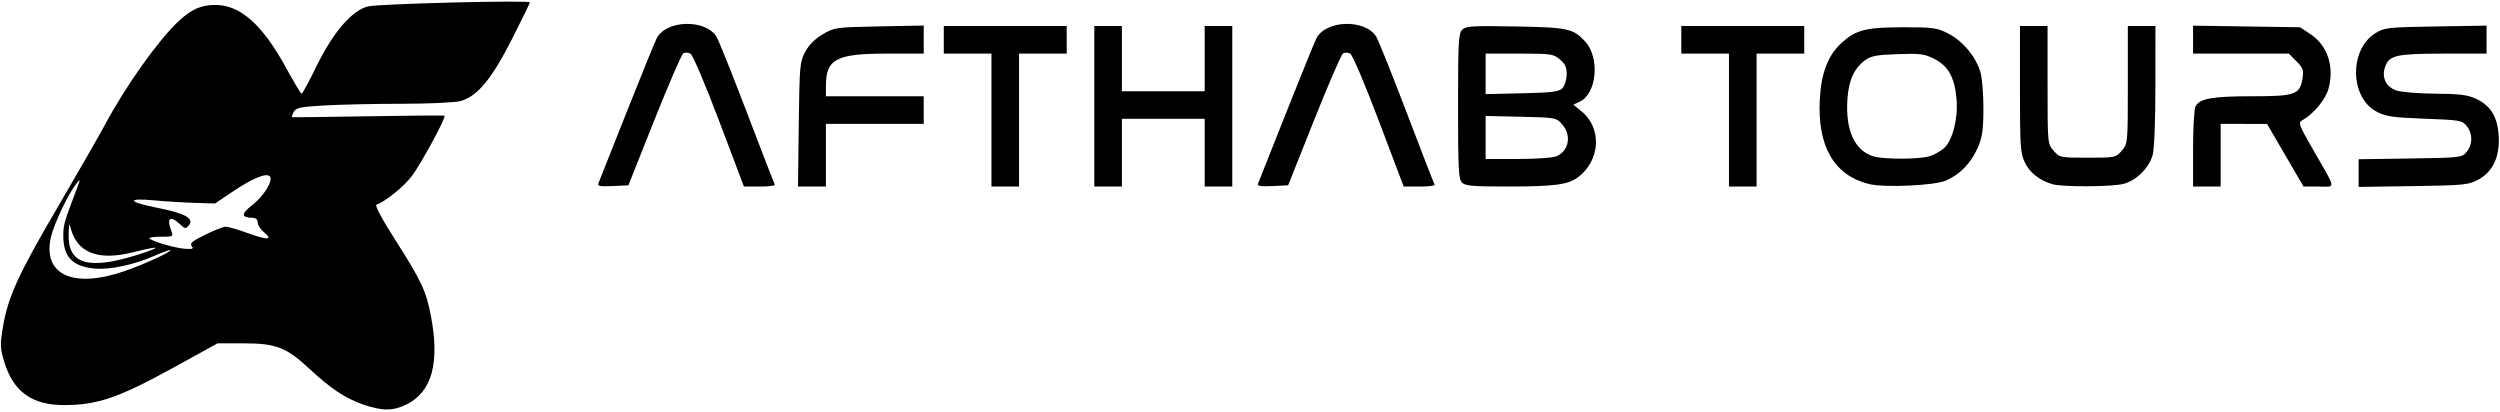
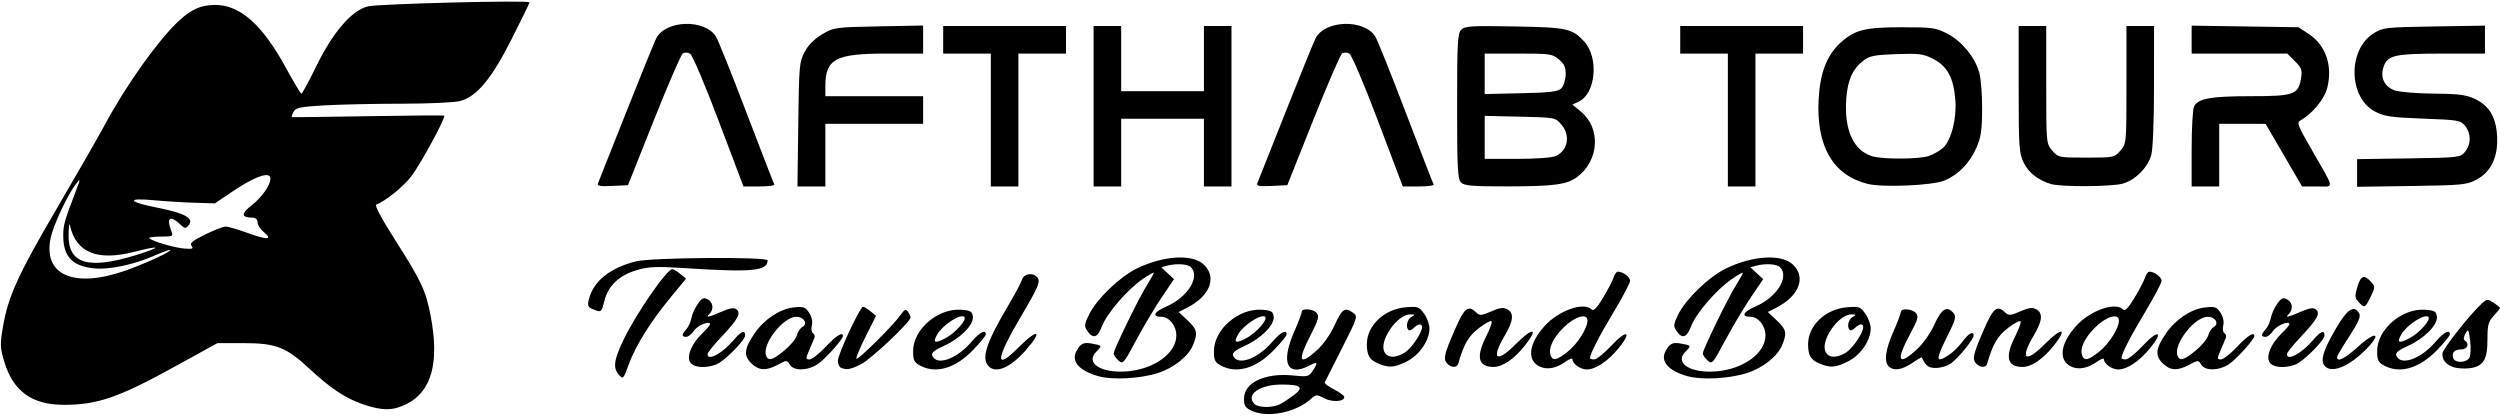
- <svg xmlns="http://www.w3.org/2000/svg" viewBox="38.77 111.63 996.59 163.92">
-   <path fill-rule="evenodd" d="M183.58 272.90C176.50 270.46 170.69 266.61 162.18 258.70C152.93 250.10 148.83 248.51 136.00 248.50L125.50 248.50L108.00 258.13C86.04 270.21 77.58 273.11 64.29 273.11C51.49 273.11 44.05 267.73 40.46 255.87C38.83 250.47 38.77 249.04 39.91 242.17C41.94 230.03 45.94 221.22 61.60 194.50C69.65 180.75 78.30 165.68 80.81 161.00C89.00 145.74 101.89 127.64 109.88 120.16C115.05 115.32 118.84 113.63 124.55 113.60C134.55 113.55 143.47 121.49 152.97 138.95C155.98 144.48 158.70 149.00 159.01 149.00C159.32 149.00 162.03 143.98 165.04 137.84C171.61 124.42 179.11 115.74 185.50 114.18C189.79 113.13 250.00 111.63 250.00 112.57C250.00 112.88 246.76 119.51 242.81 127.31C234.77 143.15 229.03 150.07 222.38 151.91C220.22 152.51 209.83 152.99 199.00 153.00C188.28 153.00 174.42 153.30 168.20 153.66C158.45 154.22 156.76 154.58 155.87 156.24C155.30 157.30 154.99 158.25 155.17 158.34C155.35 158.43 169.00 158.26 185.50 157.98C202.00 157.69 215.71 157.60 215.96 157.77C216.73 158.30 206.78 176.68 202.97 181.78C199.87 185.94 192.29 192.07 188.84 193.22C188.09 193.47 190.98 198.88 196.38 207.34C206.79 223.65 208.63 227.59 210.55 237.59C214.10 256.17 210.98 267.73 201.03 272.75C195.57 275.51 191.28 275.55 183.58 272.90ZM88.50 219.68C96.26 216.99 107.28 211.94 106.69 211.35C106.48 211.15 103.71 212.12 100.53 213.53C92.25 217.19 82.41 219.29 76.34 218.68C67.58 217.80 64.00 214.00 64.00 205.58C64.00 201.40 64.41 199.96 68.96 188.00C70.98 182.70 70.98 182.59 69.08 185.00C65.89 189.05 60.19 201.12 59.04 206.28C55.72 221.21 67.98 226.79 88.50 219.68ZM93.34 213.29C97.66 211.95 100.99 210.66 100.76 210.43C100.52 210.19 96.77 210.92 92.42 212.05C77.58 215.89 69.07 212.41 66.67 201.50C66.43 200.40 66.18 202.04 66.12 205.14C65.87 216.91 73.93 219.33 93.34 213.29ZM115.19 209.73C114.31 208.67 115.41 207.73 120.56 205.20C124.12 203.44 127.82 202.00 128.77 202.00C129.72 201.99 133.77 203.18 137.77 204.64C145.53 207.46 147.79 207.27 143.90 204.12C142.59 203.06 141.51 201.36 141.51 200.34C141.50 199.18 140.76 198.49 139.50 198.46C134.87 198.38 134.83 196.88 139.37 193.34C144.10 189.66 147.84 183.44 146.28 181.88C144.87 180.47 139.25 182.80 131.50 188.03L124.50 192.75L116.50 192.51C112.10 192.38 104.79 191.93 100.25 191.51C88.91 190.45 89.69 192.15 101.63 194.50C112.50 196.64 116.29 198.74 114.07 201.42C112.81 202.94 112.53 202.91 110.54 201.03C106.69 197.42 105.10 198.49 106.98 203.43C107.94 205.98 107.91 206.00 102.81 206.00C99.98 206.00 97.97 206.30 98.34 206.68C99.57 207.91 108.43 210.49 112.40 210.79C115.57 211.02 116.09 210.82 115.19 209.73ZM277.28 184.80C277.57 184.09 282.62 171.35 288.51 156.50C294.40 141.65 299.82 128.32 300.56 126.88C304.31 119.61 319.83 119.14 324.34 126.17C325.17 127.45 330.64 141.10 336.51 156.49C342.38 171.89 347.39 184.83 347.65 185.24C347.91 185.66 345.24 186.00 341.73 186.00L335.33 186.00L325.47 159.93C319.86 145.09 314.92 133.49 314.00 133.00C313.12 132.53 311.84 132.48 311.15 132.90C310.47 133.33 305.27 145.33 299.59 159.58L289.27 185.50L283.01 185.80C278.18 186.03 276.87 185.80 277.28 184.80ZM357.19 161.25C357.48 137.82 357.62 136.28 359.75 132.29C361.22 129.55 363.65 127.12 366.75 125.29C371.39 122.57 371.91 122.49 389.25 122.15L407.00 121.81L407.00 127.40L407.00 133.00L392.25 133.00C372.16 133.00 368.05 135.16 368.01 145.75L368.00 150.00L387.50 150.00L407.00 150.00L407.00 155.50L407.00 161.00L387.50 161.00L368.00 161.00L368.00 173.50L368.00 186.00L362.44 186.00L356.87 186.00L357.19 161.25ZM434.00 159.50L434.00 133.00L424.50 133.00L415.00 133.00L415.00 127.50L415.00 122.00L439.50 122.00L464.00 122.00L464.00 127.50L464.00 133.00L454.50 133.00L445.00 133.00L445.00 159.50L445.00 186.00L439.50 186.00L434.00 186.00L434.00 159.50ZM475.00 154.00L475.00 122.00L480.50 122.00L486.00 122.00L486.00 135.00L486.00 148.00L502.50 148.00L519.00 148.00L519.00 135.00L519.00 122.00L524.50 122.00L530.00 122.00L530.00 154.00L530.00 186.00L524.50 186.00L519.00 186.00L519.00 172.50L519.00 159.00L502.50 159.00L486.00 159.00L486.00 172.50L486.00 186.00L480.50 186.00L475.00 186.00L475.00 154.00ZM540.28 184.80C540.57 184.09 545.62 171.35 551.51 156.50C557.40 141.65 562.82 128.32 563.56 126.88C567.31 119.61 582.83 119.14 587.34 126.17C588.17 127.45 593.64 141.10 599.51 156.49C605.38 171.89 610.39 184.83 610.65 185.24C610.91 185.66 608.24 186.00 604.73 186.00L598.33 186.00L588.47 159.93C582.86 145.09 577.92 133.49 577.00 133.00C576.12 132.53 574.84 132.48 574.15 132.90C573.47 133.33 568.27 145.33 562.59 159.58L552.27 185.50L546.01 185.80C541.18 186.03 539.87 185.80 540.28 184.80ZM621.57 184.43C620.22 183.07 620.00 178.90 620.00 154.00C620.00 128.45 620.19 124.95 621.66 123.48C623.12 122.02 625.69 121.87 642.91 122.18C663.83 122.55 665.91 123.00 670.66 128.15C676.65 134.66 675.32 149.08 668.43 152.21L665.96 153.34L669.41 156.18C677.43 162.80 676.67 175.68 667.86 182.25C663.85 185.25 658.64 185.95 640.32 185.98C626.02 186.00 622.88 185.74 621.57 184.43ZM728.00 159.50L728.00 133.00L718.50 133.00L709.00 133.00L709.00 127.50L709.00 122.00L733.50 122.00L758.00 122.00L758.00 127.50L758.00 133.00L748.50 133.00L739.00 133.00L739.00 159.50L739.00 186.00L733.50 186.00L728.00 186.00L728.00 159.50ZM783.72 184.97C769.92 181.50 763.24 170.00 764.20 151.33C764.75 140.70 767.50 133.59 772.99 128.63C778.65 123.51 782.71 122.50 797.53 122.50C809.54 122.50 810.94 122.70 815.52 125.05C821.21 127.98 826.37 134.18 828.21 140.29C828.91 142.61 829.46 149.22 829.43 155.00C829.39 163.64 828.98 166.41 827.12 170.62C824.45 176.68 820.01 181.25 814.50 183.61C809.83 185.62 789.82 186.50 783.72 184.97ZM856.84 185.03C851.70 183.47 847.94 180.50 845.98 176.46C844.17 172.71 844.00 170.23 844.00 147.18L844.00 122.00L849.50 122.00L855.00 122.00L855.00 145.44C855.00 168.79 855.01 168.90 857.41 171.69C859.79 174.46 860.00 174.50 871.00 174.50C882.00 174.50 882.21 174.46 884.59 171.69C886.99 168.90 887.00 168.79 887.00 145.44L887.00 122.00L892.50 122.00L898.00 122.00L897.99 145.75C897.99 159.90 897.55 171.10 896.89 173.45C895.49 178.51 890.51 183.49 885.45 184.89C880.95 186.14 860.85 186.24 856.84 185.03ZM913.00 170.93C913.00 162.65 913.44 155.05 913.98 154.04C915.66 150.90 920.70 150.00 936.54 150.00C953.84 150.00 955.60 149.37 956.65 142.80C957.17 139.59 956.83 138.68 954.20 136.05L951.15 133.00L932.08 133.00L913.00 133.00L913.00 127.43L913.00 121.86L934.33 122.18L955.65 122.50L959.80 125.25C966.60 129.75 969.39 138.14 967.01 146.97C965.85 151.26 961.02 157.09 956.59 159.55C954.83 160.52 955.11 161.29 960.71 171.05C970.33 187.79 970.05 186.00 963.06 186.00L957.04 186.00L949.77 173.52L942.50 161.03L933.25 161.02L924.00 161.00L924.00 173.50L924.00 186.00L918.50 186.00L913.00 186.00L913.00 170.93ZM979.00 180.63L979.00 175.11L999.59 174.81C1019.85 174.50 1020.21 174.46 1022.09 172.14C1024.53 169.12 1024.53 164.88 1022.09 161.86C1020.28 159.62 1019.40 159.47 1005.34 158.95C992.55 158.47 989.90 158.08 986.17 156.14C975.50 150.57 975.17 131.41 985.63 124.90C989.33 122.61 990.39 122.49 1009.75 122.18L1030.00 121.85L1030.00 127.43L1030.00 133.00L1012.75 133.01C993.93 133.03 991.20 133.65 989.57 138.27C988.09 142.48 989.88 146.27 994.02 147.69C995.93 148.35 1002.90 148.92 1009.50 148.97C1018.95 149.03 1022.37 149.44 1025.60 150.91C1031.56 153.61 1034.35 158.07 1034.83 165.66C1035.36 174.05 1032.54 180.13 1026.64 183.28C1022.79 185.34 1020.96 185.52 1000.75 185.82L979.00 186.14L979.00 180.63ZM659.34 173.89C664.22 171.67 665.30 165.62 661.59 161.31C659.19 158.51 659.12 158.50 645.09 158.17L631.00 157.85L631.00 166.42L631.00 175.00L643.95 175.00C651.32 175.00 657.96 174.52 659.34 173.89ZM808.10 173.86C809.97 173.24 812.53 171.79 813.78 170.66C817.10 167.65 819.35 158.93 818.74 151.40C818.04 142.69 815.53 138.03 810.00 135.18C805.99 133.12 804.39 132.90 795.29 133.21C786.85 133.49 784.60 133.91 782.29 135.63C777.86 138.93 775.77 143.48 775.23 150.97C774.34 163.45 778.06 171.70 785.60 173.96C789.87 175.24 804.18 175.17 808.10 173.86ZM661.56 146.87C662.46 145.97 663.24 143.55 663.30 141.49C663.38 138.56 662.80 137.22 660.65 135.37C658.04 133.13 657.15 133.00 644.44 133.00L631.00 133.00L631.00 141.07L631.00 149.15L645.47 148.82C657.21 148.56 660.24 148.19 661.56 146.87Z" />
+ <svg xmlns="http://www.w3.org/2000/svg" viewBox="38.77 111.63 997.23 166.79">
+   <path fill-rule="evenodd" d="M538.25 275.57C535.49 274.32 535.00 273.57 535.00 270.62C535.00 264.22 543.43 260.26 554.63 261.41C560.37 261.99 560.85 261.88 562.38 259.55C564.65 256.08 564.43 255.73 561.05 257.47C552.15 262.08 549.58 256.35 555.00 244.00C556.65 240.24 558.00 236.68 558.00 236.08C558.00 234.45 562.58 234.78 564.02 236.52C565.07 237.79 564.66 239.26 561.64 245.13C556.13 255.85 556.92 257.77 564.16 251.25C566.65 249.01 569.48 244.98 571.18 241.25C574.13 234.76 575.29 234.01 578.56 236.44C580.44 237.84 580.29 238.31 574.00 250.69C570.42 257.73 567.36 263.81 567.18 264.19C567.01 264.58 568.70 265.83 570.93 266.97C573.17 268.11 575.00 269.47 575.00 270.00C575.00 271.87 570.22 272.17 567.01 270.50C563.95 268.92 563.69 268.94 561.65 270.80C555.83 276.11 544.52 278.42 538.25 275.57ZM183.58 272.90C176.50 270.46 170.69 266.61 162.18 258.70C152.93 250.10 148.83 248.51 136.00 248.50L125.50 248.50L108.00 258.13C86.04 270.21 77.58 273.11 64.29 273.11C51.49 273.11 44.05 267.73 40.46 255.87C38.83 250.47 38.77 249.04 39.91 242.17C41.94 230.03 45.94 221.22 61.60 194.50C69.65 180.75 78.30 165.68 80.81 161.00C89.00 145.74 101.89 127.64 109.88 120.16C115.05 115.32 118.84 113.63 124.55 113.60C134.55 113.55 143.47 121.49 152.97 138.95C155.98 144.48 158.70 149.00 159.01 149.00C159.32 149.00 162.03 143.98 165.04 137.84C171.61 124.42 179.11 115.74 185.50 114.18C189.79 113.13 250.00 111.63 250.00 112.57C250.00 112.88 246.76 119.51 242.81 127.31C234.77 143.15 229.03 150.07 222.38 151.91C220.22 152.51 209.83 152.99 199.00 153.00C188.28 153.00 174.42 153.30 168.20 153.66C158.45 154.22 156.76 154.58 155.87 156.24C155.30 157.30 154.99 158.25 155.17 158.34C155.35 158.43 169.00 158.26 185.50 157.98C202.00 157.69 215.71 157.60 215.96 157.77C216.73 158.30 206.78 176.68 202.97 181.78C199.87 185.94 192.29 192.07 188.84 193.22C188.09 193.47 190.98 198.88 196.38 207.34C206.79 223.65 208.63 227.59 210.55 237.59C214.10 256.17 210.98 267.73 201.03 272.75C195.57 275.51 191.28 275.55 183.58 272.90ZM549.32 272.87C550.52 272.26 553.01 270.62 554.85 269.25C559.01 266.14 557.78 265.04 550.15 265.02C541.23 264.99 535.48 269.08 539.20 272.80C540.71 274.31 546.44 274.36 549.32 272.87ZM285.69 261.21C283.20 258.46 283.60 255.28 287.46 247.23C292.46 236.79 304.75 219.00 306.96 219.00C307.41 219.00 308.83 219.85 310.11 220.89L312.45 222.78L306.29 230.23C298.33 239.85 292.26 249.59 289.54 257.09C287.47 262.82 287.30 262.99 285.69 261.21ZM476.81 261.67C469.29 259.54 465.99 255.78 468.11 251.75C469.77 248.61 470.95 248.04 474.45 248.71C478.48 249.47 478.50 249.50 476.06 251.94C471.55 256.45 478.03 260.59 488.31 259.77C499.22 258.89 508.00 252.50 508.00 245.42C508.00 241.58 505.13 238.00 502.06 238.00C498.14 238.00 499.07 236.03 503.97 233.92C512.52 230.24 517.64 222.04 513.80 218.20C512.51 216.91 507.93 216.64 504.23 217.63L501.97 218.24L504.52 220.61L507.08 222.98L502.09 230.36C499.35 234.43 494.78 242.11 491.94 247.43C486.96 256.74 486.70 257.04 484.88 255.40C483.85 254.46 483.00 253.20 483.01 252.60C483.02 251.06 493.10 230.37 496.33 225.27C497.80 222.94 499.00 220.78 499.00 220.47C499.00 220.16 497.02 221.27 494.60 222.93C488.44 227.17 480.34 236.55 478.36 241.73C476.56 246.43 474.71 246.97 472.39 243.46C471.22 241.70 471.33 240.84 473.23 237.01C476.28 230.84 485.46 222.02 492.28 218.71C502.88 213.57 514.34 212.87 518.87 217.10C524.36 222.21 521.47 229.74 512.22 234.42L508.94 236.08L512.47 239.41C516.36 243.07 516.66 244.48 514.62 249.36C512.78 253.78 506.98 258.38 500.72 260.40C493.59 262.70 482.54 263.29 476.81 261.67ZM711.81 261.67C704.29 259.54 700.99 255.78 703.11 251.75C704.77 248.61 705.95 248.04 709.45 248.71C713.48 249.47 713.50 249.50 711.06 251.94C706.55 256.45 713.03 260.59 723.31 259.77C734.22 258.89 743.00 252.50 743.00 245.42C743.00 241.58 740.13 238.00 737.06 238.00C733.14 238.00 734.07 236.03 738.97 233.92C747.52 230.24 752.64 222.04 748.80 218.20C747.51 216.91 742.93 216.64 739.23 217.63L736.97 218.24L739.52 220.61L742.08 222.98L737.09 230.36C734.35 234.43 729.78 242.11 726.94 247.43C721.96 256.74 721.70 257.04 719.88 255.40C718.85 254.46 718.00 253.20 718.01 252.60C718.02 251.06 728.10 230.37 731.33 225.27C732.80 222.94 734.00 220.78 734.00 220.47C734.00 220.16 732.02 221.27 729.60 222.93C723.44 227.17 715.34 236.55 713.36 241.73C711.56 246.43 709.71 246.97 707.39 243.46C706.22 241.70 706.33 240.84 708.23 237.01C711.28 230.84 720.46 222.02 727.28 218.71C737.88 213.57 749.34 212.87 753.87 217.10C759.36 222.21 756.47 229.74 747.22 234.42L743.94 236.08L747.47 239.41C751.36 243.07 751.66 244.48 749.62 249.36C747.78 253.78 741.98 258.38 735.72 260.40C728.59 262.70 717.54 263.29 711.81 261.67ZM338.36 256.45C335.31 253.40 335.66 250.57 339.82 244.53C343.63 239.00 349.83 234.89 355.29 234.27C359.32 233.82 359.98 234.04 361.51 236.37C362.58 238.00 362.99 239.90 362.61 241.43C362.27 242.78 362.47 244.18 363.06 244.54C363.65 244.90 363.92 245.72 363.66 246.35C363.40 246.98 362.46 249.19 361.58 251.25C360.08 254.75 360.09 255.00 361.69 255.00C362.63 255.00 365.51 252.75 368.09 250.00C372.29 245.53 375.00 243.82 375.00 245.65C375.00 247.07 367.49 255.34 364.59 257.11C360.52 259.59 355.38 259.58 353.83 257.10C352.66 255.22 352.58 255.22 349.08 257.10C344.29 259.67 341.40 259.49 338.36 256.45ZM374.25 258.34C373.56 258.06 373.00 256.79 373.00 255.51C373.00 252.93 381.83 234.00 383.03 234.00C383.44 234.00 384.78 234.81 386.00 235.80L388.22 237.60L384.05 245.90C381.75 250.47 380.11 254.44 380.39 254.72C381.01 255.34 394.79 241.73 397.81 237.50C399.61 234.99 400.13 234.75 400.97 236.00C401.52 236.82 401.98 237.85 401.98 238.28C402.02 239.98 386.25 254.87 382.29 256.87C378.07 259.01 376.58 259.28 374.25 258.34ZM405.75 257.43C403.41 256.16 403.00 255.30 403.00 251.67C403.00 243.00 412.88 234.52 422.19 235.19C425.85 235.45 426.55 235.86 426.83 237.87C427.30 241.12 421.86 246.64 415.27 249.60C411.56 251.28 410.21 252.38 410.62 253.44C412.26 257.72 420.35 254.92 426.24 248.03C429.56 244.15 432.00 242.88 432.00 245.02C432.00 245.58 429.64 248.46 426.75 251.42C419.73 258.63 412.02 260.83 405.75 257.43ZM433.20 257.80C430.06 254.66 432.05 248.50 441.27 232.93C443.73 228.77 446.06 224.39 446.44 223.18C447.31 220.46 451.51 220.22 452.90 222.82C453.67 224.26 452.35 227.20 446.50 237.07C435.74 255.19 435.29 260.00 445.29 250.00C452.90 242.39 454.88 243.45 447.89 251.39C441.90 258.20 436.12 260.72 433.20 257.80ZM525.75 257.43C523.41 256.16 523.00 255.30 523.00 251.67C523.00 243.00 532.88 234.52 542.19 235.19C545.85 235.45 546.55 235.86 546.83 237.87C547.30 241.12 541.86 246.64 535.27 249.60C531.56 251.28 530.21 252.38 530.62 253.44C532.26 257.72 540.35 254.92 546.24 248.03C549.56 244.15 552.00 242.88 552.00 245.02C552.00 245.58 549.64 248.46 546.75 251.42C539.73 258.63 532.02 260.83 525.75 257.43ZM653.32 258.01C647.72 255.71 648.37 248.92 654.87 241.71C660.50 235.47 670.53 231.93 673.68 235.08C674.45 235.85 675.75 234.50 678.26 230.33C680.19 227.12 682.07 223.49 682.45 222.25C682.83 221.01 683.58 220.00 684.13 220.00C686.17 220.00 689.00 222.12 689.00 223.64C689.00 224.51 686.07 230.08 682.48 236.04C676.73 245.58 673.00 252.83 673.00 254.47C673.00 254.76 673.77 255.00 674.71 255.00C675.65 255.00 678.76 252.49 681.61 249.43C687.68 242.90 689.97 243.75 684.45 250.49C680.14 255.76 675.28 259.00 671.70 259.00C669.16 259.00 666.00 256.73 666.00 254.90C666.00 254.37 664.76 254.83 663.25 255.92C659.80 258.41 656.14 259.18 653.32 258.01ZM792.20 257.80C790.23 255.83 790.82 251.24 794.00 244.00C795.65 240.24 797.00 236.68 797.00 236.08C797.00 234.43 801.58 234.79 803.05 236.56C804.15 237.88 803.77 239.20 800.68 244.93C794.91 255.61 795.92 257.88 803.39 251.00C805.95 248.64 808.83 244.53 810.42 241.00C813.23 234.74 815.46 233.44 818.06 236.57C819.15 237.89 818.77 239.29 815.68 245.47C810.71 255.38 810.82 256.76 816.27 253.16C817.79 252.16 820.18 249.80 821.56 247.92C824.04 244.56 825.96 243.53 826.05 245.50C826.11 246.86 820.14 254.22 817.15 256.47C815.82 257.48 813.17 258.34 811.25 258.40C808.09 258.49 806.89 257.63 805.37 254.20C805.29 254.04 803.54 255.05 801.48 256.45C797.41 259.21 794.09 259.69 792.20 257.80ZM865.32 258.01C859.72 255.71 860.37 248.92 866.87 241.71C872.50 235.47 882.53 231.93 885.68 235.08C886.45 235.85 887.75 234.50 890.26 230.33C892.19 227.12 894.07 223.49 894.45 222.25C894.83 221.01 895.58 220.00 896.13 220.00C898.17 220.00 901.00 222.12 901.00 223.64C901.00 224.51 898.07 230.08 894.48 236.04C888.73 245.58 885.00 252.83 885.00 254.47C885.00 254.76 885.77 255.00 886.71 255.00C887.65 255.00 890.76 252.49 893.61 249.43C899.68 242.90 901.97 243.75 896.45 250.49C892.14 255.76 887.28 259.00 883.70 259.00C881.16 259.00 878.00 256.73 878.00 254.90C878.00 254.37 876.76 254.83 875.25 255.92C871.80 258.41 868.14 259.18 865.32 258.01ZM901.36 256.45C898.31 253.40 898.66 250.57 902.82 244.53C906.63 239.00 912.83 234.89 918.29 234.27C922.32 233.82 922.98 234.04 924.51 236.37C925.58 238.00 925.99 239.90 925.61 241.43C925.27 242.78 925.47 244.18 926.06 244.54C926.65 244.90 926.92 245.72 926.66 246.35C926.40 246.98 925.46 249.19 924.58 251.25C923.08 254.75 923.09 255.00 924.69 255.00C925.63 255.00 928.51 252.75 931.09 250.00C935.29 245.53 938.00 243.82 938.00 245.65C938.00 247.07 930.49 255.34 927.59 257.11C923.52 259.59 918.38 259.58 916.83 257.10C915.66 255.22 915.58 255.22 912.08 257.10C907.29 259.67 904.40 259.49 901.36 256.45ZM966.03 257.54C964.25 255.40 965.50 251.32 970.57 242.65C975.16 234.82 977.83 233.09 979.83 236.66C980.53 237.90 979.55 240.16 975.88 245.79C973.19 249.89 971.00 253.65 971.00 254.13C971.00 256.25 974.26 254.62 979.39 249.92C986.27 243.64 989.09 244.27 982.84 250.70C975.87 257.87 968.72 260.78 966.03 257.54ZM989.75 257.43C987.41 256.16 987.00 255.30 987.00 251.67C987.00 243.00 996.88 234.52 1006.19 235.19C1009.85 235.45 1010.55 235.86 1010.83 237.87C1011.30 241.12 1005.86 246.64 999.27 249.60C995.56 251.28 994.21 252.38 994.62 253.44C996.26 257.72 1004.35 254.92 1010.24 248.03C1013.56 244.15 1016.00 242.88 1016.00 245.02C1016.00 245.58 1013.64 248.46 1010.75 251.42C1003.73 258.63 996.02 260.83 989.75 257.43ZM1017.03 257.94C1014.18 256.74 1013.04 255.25 1013.02 252.69C1013.00 250.98 1024.26 236.70 1028.84 232.62C1030.82 230.85 1031.10 230.84 1033.47 232.39C1034.86 233.30 1036.00 234.24 1036.00 234.47C1036.00 234.71 1034.88 236.11 1033.50 237.59C1031.35 239.92 1031.00 241.23 1031.00 247.04C1031.00 255.33 1029.30 257.93 1023.49 258.55C1021.30 258.78 1018.39 258.51 1017.03 257.94ZM313.99 255.99C312.64 253.45 314.79 248.53 319.05 244.46C320.67 242.90 322.00 241.32 322.00 240.95C322.00 239.36 316.95 241.43 315.52 243.61C314.66 244.92 313.29 246.00 312.48 246.00C310.59 246.00 310.61 245.09 312.54 242.95C313.39 242.01 314.32 239.99 314.59 238.46C314.87 236.92 316.01 234.39 317.12 232.84C318.78 230.49 319.47 230.18 321.07 231.04C323.25 232.20 323.60 235.00 321.80 236.80C320.12 238.48 321.12 238.31 326.54 235.98C330.10 234.46 331.58 234.24 332.60 235.09C334.46 236.62 333.07 239.08 326.36 246.18C323.41 249.30 321.00 252.33 321.00 252.93C321.00 255.81 327.03 252.54 331.46 247.25C334.36 243.78 336.00 243.12 336.00 245.41C336.00 247.37 327.59 255.82 324.46 257.02C320.01 258.71 315.19 258.23 313.99 255.99ZM588.40 256.57C584.99 255.09 584.00 253.35 584.00 248.87C584.00 241.52 590.95 234.92 599.42 234.21C604.38 233.80 604.84 233.96 606.85 236.79C608.03 238.45 608.99 241.09 608.98 242.65C608.96 247.43 604.97 253.26 600.03 255.75C594.94 258.32 592.77 258.47 588.40 256.57ZM616.20 256.80C614.36 254.96 614.72 253.24 618.94 243.50C622.97 234.20 624.37 233.10 627.86 236.47C628.99 237.56 629.97 237.46 633.60 235.85C636.98 234.36 638.43 234.16 639.99 234.99C642.78 236.49 642.48 239.63 639.00 245.50C633.41 254.92 635.59 256.69 643.29 249.00C650.31 241.97 652.72 242.30 646.99 249.51C642.74 254.86 638.12 258.00 634.51 258.00C628.42 258.00 627.45 254.00 631.56 245.89C632.96 243.11 633.97 240.40 633.79 239.86C633.60 239.31 631.37 240.46 628.82 242.41C624.54 245.68 622.69 248.83 620.42 256.75C619.97 258.34 617.76 258.36 616.20 256.80ZM764.40 256.57C760.99 255.09 760.00 253.35 760.00 248.87C760.00 241.52 766.95 234.92 775.42 234.21C780.38 233.80 780.84 233.96 782.85 236.79C784.03 238.45 784.99 241.09 784.98 242.65C784.96 247.43 780.97 253.26 776.03 255.75C770.94 258.32 768.77 258.47 764.40 256.57ZM827.20 256.80C825.36 254.96 825.72 253.24 829.94 243.50C833.97 234.20 835.37 233.10 838.86 236.47C839.99 237.56 840.97 237.46 844.60 235.85C847.98 234.36 849.43 234.16 850.99 234.99C853.78 236.49 853.48 239.63 850.00 245.50C844.41 254.92 846.59 256.69 854.29 249.00C861.31 241.97 863.72 242.30 857.99 249.51C853.74 254.86 849.12 258.00 845.51 258.00C839.42 258.00 838.45 254.00 842.56 245.89C843.96 243.11 844.97 240.40 844.79 239.86C844.60 239.31 842.37 240.46 839.82 242.41C835.54 245.68 833.69 248.83 831.42 256.75C830.97 258.34 828.76 258.36 827.20 256.80ZM943.99 255.99C942.64 253.45 944.79 248.53 949.05 244.46C950.67 242.90 952.00 241.32 952.00 240.95C952.00 239.36 946.95 241.43 945.52 243.61C944.66 244.92 943.29 246.00 942.48 246.00C940.59 246.00 940.61 245.09 942.54 242.95C943.39 242.01 944.32 239.99 944.59 238.46C944.87 236.92 946.01 234.39 947.12 232.84C948.78 230.49 949.47 230.18 951.07 231.04C953.25 232.20 953.60 235.00 951.80 236.80C950.12 238.48 951.12 238.31 956.54 235.98C960.10 234.46 961.58 234.24 962.60 235.09C964.46 236.62 963.07 239.08 956.36 246.18C953.41 249.30 951.00 252.33 951.00 252.93C951.00 255.81 957.03 252.54 961.46 247.25C964.36 243.78 966.00 243.12 966.00 245.41C966.00 247.37 957.59 255.82 954.46 257.02C950.01 258.71 945.19 258.23 943.99 255.99ZM1023.82 254.25C1024.31 253.29 1024.43 250.25 1024.08 247.50C1023.50 242.90 1023.35 242.68 1022.22 244.69C1021.43 246.11 1021.35 247.10 1022.00 247.50C1023.96 248.71 1023.02 251.00 1020.56 251.00C1017.80 251.00 1016.55 252.40 1017.38 254.55C1018.16 256.58 1022.74 256.37 1023.82 254.25ZM351.64 251.44C354.04 249.47 356.27 246.77 356.61 245.42C356.95 244.08 357.92 242.59 358.77 242.11C361.11 240.80 359.50 238.00 356.40 238.00C351.15 238.00 342.63 248.98 344.36 253.50C345.24 255.80 346.89 255.33 351.64 251.44ZM664.14 251.89C668.01 248.82 672.00 242.56 672.00 239.54C672.00 236.36 666.91 237.83 662.44 242.30C658.13 246.61 656.28 250.69 657.36 253.50C658.21 255.72 659.77 255.35 664.14 251.89ZM876.14 251.89C880.01 248.82 884.00 242.56 884.00 239.54C884.00 236.36 878.91 237.83 874.44 242.30C870.13 246.61 868.28 250.69 869.36 253.50C870.21 255.72 871.77 255.35 876.14 251.89ZM914.64 251.44C917.04 249.47 919.27 246.77 919.61 245.42C919.95 244.08 920.92 242.59 921.77 242.11C924.11 240.80 922.50 238.00 919.40 238.00C914.15 238.00 905.63 248.98 907.36 253.50C908.24 255.80 909.89 255.33 914.64 251.44ZM599.00 252.34C601.69 250.75 606.00 244.45 606.00 242.11C606.00 240.56 604.42 240.72 602.69 242.45C601.89 243.25 600.96 243.63 600.62 243.29C599.39 242.06 600.04 239.08 601.75 238.08C603.33 237.16 603.28 237.06 601.33 237.03C596.09 236.96 588.71 247.71 591.02 252.05C592.30 254.44 595.27 254.55 599.00 252.34ZM775.00 252.34C777.69 250.75 782.00 244.45 782.00 242.11C782.00 240.56 780.42 240.72 778.69 242.45C777.89 243.25 776.96 243.63 776.62 243.29C775.39 242.06 776.04 239.08 777.75 238.08C779.33 237.16 779.28 237.06 777.33 237.03C772.09 236.96 764.71 247.71 767.02 252.05C768.30 254.44 771.27 254.55 775.00 252.34ZM415.80 246.59C419.84 244.48 424.57 239.17 423.43 238.03C422.02 236.62 414.86 241.21 412.69 244.92C410.70 248.32 411.58 248.80 415.80 246.59ZM535.80 246.59C539.84 244.48 544.57 239.17 543.43 238.03C542.02 236.62 534.86 241.21 532.69 244.92C530.70 248.32 531.58 248.80 535.80 246.59ZM999.80 246.59C1003.84 244.48 1008.57 239.17 1007.43 238.03C1006.02 236.62 998.86 241.21 996.69 244.92C994.70 248.32 995.58 248.80 999.80 246.59ZM275.23 234.96C273.36 234.21 273.07 233.55 273.60 231.27C275.35 223.87 281.95 218.50 292.54 215.87C298.76 214.33 345.00 214.00 344.98 215.50C344.92 219.74 338.76 220.32 312.00 218.59C300.59 217.85 297.62 217.97 292.82 219.36C285.81 221.40 281.39 225.58 279.87 231.58C278.68 236.32 278.66 236.34 275.23 234.96ZM979.59 232.10C978.08 230.43 978.02 229.67 979.09 226.10C980.45 221.54 981.80 221.02 984.50 224.00C986.26 225.94 986.25 226.14 984.41 229.99C982.22 234.56 981.93 234.69 979.59 232.10ZM88.50 219.68C96.26 216.99 107.28 211.94 106.69 211.35C106.48 211.15 103.71 212.12 100.53 213.53C92.25 217.19 82.41 219.29 76.34 218.68C67.58 217.80 64.00 214.00 64.00 205.58C64.00 201.40 64.41 199.96 68.96 188.00C70.98 182.70 70.98 182.59 69.08 185.00C65.89 189.05 60.19 201.12 59.04 206.28C55.72 221.21 67.98 226.79 88.50 219.68ZM93.34 213.29C97.66 211.95 100.99 210.66 100.76 210.43C100.52 210.19 96.77 210.92 92.42 212.05C77.58 215.89 69.07 212.41 66.67 201.50C66.43 200.40 66.18 202.04 66.12 205.14C65.87 216.91 73.93 219.33 93.34 213.29ZM115.19 209.73C114.31 208.67 115.41 207.73 120.56 205.20C124.12 203.44 127.82 202.00 128.77 202.00C129.72 201.99 133.77 203.18 137.77 204.64C145.53 207.46 147.79 207.27 143.90 204.12C142.59 203.06 141.51 201.36 141.51 200.34C141.50 199.18 140.76 198.49 139.50 198.46C134.87 198.38 134.83 196.88 139.37 193.34C144.10 189.66 147.84 183.44 146.28 181.88C144.87 180.47 139.25 182.80 131.50 188.03L124.50 192.75L116.50 192.51C112.10 192.38 104.79 191.93 100.25 191.51C88.91 190.45 89.69 192.15 101.63 194.50C112.50 196.64 116.29 198.74 114.07 201.42C112.81 202.94 112.53 202.91 110.54 201.03C106.69 197.42 105.10 198.49 106.98 203.43C107.94 205.98 107.91 206.00 102.81 206.00C99.98 206.00 97.97 206.30 98.34 206.68C99.57 207.91 108.43 210.49 112.40 210.79C115.57 211.02 116.09 210.82 115.19 209.73ZM277.28 184.80C277.57 184.09 282.62 171.35 288.51 156.50C294.40 141.65 299.82 128.32 300.56 126.88C304.31 119.61 319.83 119.14 324.34 126.17C325.17 127.45 330.64 141.10 336.51 156.49C342.38 171.89 347.39 184.83 347.65 185.24C347.91 185.66 345.24 186.00 341.73 186.00L335.33 186.00L325.47 159.93C319.86 145.09 314.92 133.49 314.00 133.00C313.12 132.53 311.84 132.48 311.15 132.90C310.47 133.33 305.27 145.33 299.59 159.58L289.27 185.50L283.01 185.80C278.18 186.03 276.87 185.80 277.28 184.80ZM357.19 161.25C357.48 137.82 357.62 136.28 359.75 132.29C361.22 129.55 363.65 127.12 366.75 125.29C371.39 122.57 371.91 122.49 389.25 122.15L407.00 121.81L407.00 127.40L407.00 133.00L392.25 133.00C372.16 133.00 368.05 135.16 368.01 145.75L368.00 150.00L387.50 150.00L407.00 150.00L407.00 155.50L407.00 161.00L387.50 161.00L368.00 161.00L368.00 173.50L368.00 186.00L362.44 186.00L356.87 186.00L357.19 161.25ZM434.00 159.50L434.00 133.00L424.50 133.00L415.00 133.00L415.00 127.50L415.00 122.00L439.50 122.00L464.00 122.00L464.00 127.50L464.00 133.00L454.50 133.00L445.00 133.00L445.00 159.50L445.00 186.00L439.50 186.00L434.00 186.00L434.00 159.50ZM475.00 154.00L475.00 122.00L480.50 122.00L486.00 122.00L486.00 135.00L486.00 148.00L502.50 148.00L519.00 148.00L519.00 135.00L519.00 122.00L524.50 122.00L530.00 122.00L530.00 154.00L530.00 186.00L524.50 186.00L519.00 186.00L519.00 172.50L519.00 159.00L502.50 159.00L486.00 159.00L486.00 172.50L486.00 186.00L480.50 186.00L475.00 186.00L475.00 154.00ZM540.28 184.80C540.57 184.09 545.62 171.35 551.51 156.50C557.40 141.65 562.82 128.32 563.56 126.88C567.31 119.61 582.83 119.14 587.34 126.17C588.17 127.45 593.64 141.10 599.51 156.49C605.38 171.89 610.39 184.83 610.65 185.24C610.91 185.66 608.24 186.00 604.73 186.00L598.33 186.00L588.47 159.93C582.86 145.09 577.92 133.49 577.00 133.00C576.12 132.53 574.84 132.48 574.15 132.90C573.47 133.33 568.27 145.33 562.59 159.58L552.27 185.50L546.01 185.80C541.18 186.03 539.87 185.80 540.28 184.80ZM621.57 184.43C620.22 183.07 620.00 178.90 620.00 154.00C620.00 128.45 620.19 124.95 621.66 123.48C623.12 122.02 625.69 121.87 642.91 122.18C663.83 122.55 665.91 123.00 670.66 128.15C676.65 134.66 675.32 149.08 668.43 152.21L665.96 153.34L669.41 156.18C677.43 162.80 676.67 175.68 667.86 182.25C663.85 185.25 658.64 185.95 640.32 185.98C626.02 186.00 622.88 185.74 621.57 184.43ZM728.00 159.50L728.00 133.00L718.50 133.00L709.00 133.00L709.00 127.50L709.00 122.00L733.50 122.00L758.00 122.00L758.00 127.50L758.00 133.00L748.50 133.00L739.00 133.00L739.00 159.50L739.00 186.00L733.50 186.00L728.00 186.00L728.00 159.50ZM783.72 184.97C769.92 181.50 763.24 170.00 764.20 151.33C764.75 140.70 767.50 133.59 772.99 128.63C778.65 123.51 782.71 122.50 797.53 122.50C809.54 122.50 810.94 122.70 815.52 125.05C821.21 127.98 826.37 134.18 828.21 140.29C828.91 142.61 829.46 149.22 829.43 155.00C829.39 163.64 828.98 166.41 827.12 170.62C824.45 176.68 820.01 181.25 814.50 183.61C809.83 185.62 789.82 186.50 783.72 184.97ZM856.84 185.03C851.70 183.47 847.94 180.50 845.98 176.46C844.17 172.71 844.00 170.23 844.00 147.18L844.00 122.00L849.50 122.00L855.00 122.00L855.00 145.44C855.00 168.79 855.01 168.90 857.41 171.69C859.79 174.46 860.00 174.50 871.00 174.50C882.00 174.50 882.21 174.46 884.59 171.69C886.99 168.90 887.00 168.79 887.00 145.44L887.00 122.00L892.50 122.00L898.00 122.00L897.99 145.75C897.99 159.90 897.55 171.10 896.89 173.45C895.49 178.51 890.51 183.49 885.45 184.89C880.95 186.14 860.85 186.24 856.84 185.03ZM913.00 170.93C913.00 162.65 913.44 155.05 913.98 154.04C915.66 150.90 920.70 150.00 936.54 150.00C953.84 150.00 955.60 149.37 956.65 142.80C957.17 139.59 956.83 138.68 954.20 136.05L951.15 133.00L932.08 133.00L913.00 133.00L913.00 127.43L913.00 121.86L934.33 122.18L955.65 122.50L959.80 125.25C966.60 129.75 969.39 138.14 967.01 146.97C965.85 151.26 961.02 157.09 956.59 159.55C954.83 160.52 955.11 161.29 960.71 171.05C970.33 187.79 970.05 186.00 963.06 186.00L957.04 186.00L949.77 173.52L942.50 161.03L933.25 161.02L924.00 161.00L924.00 173.50L924.00 186.00L918.50 186.00L913.00 186.00L913.00 170.93ZM979.00 180.63L979.00 175.11L999.59 174.81C1019.85 174.50 1020.21 174.46 1022.09 172.14C1024.53 169.12 1024.53 164.88 1022.09 161.86C1020.28 159.62 1019.40 159.47 1005.34 158.95C992.55 158.47 989.90 158.08 986.17 156.14C975.50 150.57 975.17 131.41 985.63 124.90C989.33 122.61 990.39 122.49 1009.75 122.18L1030.00 121.85L1030.00 127.43L1030.00 133.00L1012.75 133.01C993.93 133.03 991.20 133.65 989.57 138.27C988.09 142.48 989.88 146.27 994.02 147.69C995.93 148.35 1002.90 148.92 1009.50 148.97C1018.95 149.03 1022.37 149.44 1025.60 150.91C1031.56 153.61 1034.35 158.07 1034.83 165.66C1035.36 174.05 1032.54 180.13 1026.64 183.28C1022.79 185.34 1020.96 185.52 1000.75 185.82L979.00 186.14L979.00 180.63ZM659.34 173.89C664.22 171.67 665.30 165.62 661.59 161.31C659.19 158.51 659.12 158.50 645.09 158.17L631.00 157.85L631.00 166.42L631.00 175.00L643.95 175.00C651.32 175.00 657.96 174.52 659.34 173.89ZM808.10 173.86C809.97 173.24 812.53 171.79 813.78 170.66C817.10 167.65 819.35 158.93 818.74 151.40C818.04 142.69 815.53 138.03 810.00 135.18C805.99 133.12 804.39 132.90 795.29 133.21C786.85 133.49 784.60 133.91 782.29 135.63C777.86 138.93 775.77 143.48 775.23 150.97C774.34 163.45 778.06 171.70 785.60 173.96C789.87 175.24 804.18 175.17 808.10 173.86ZM661.56 146.87C662.46 145.97 663.24 143.55 663.30 141.49C663.38 138.56 662.80 137.22 660.65 135.37C658.04 133.13 657.15 133.00 644.44 133.00L631.00 133.00L631.00 141.07L631.00 149.15L645.47 148.82C657.21 148.56 660.24 148.19 661.56 146.87Z" />
</svg>
